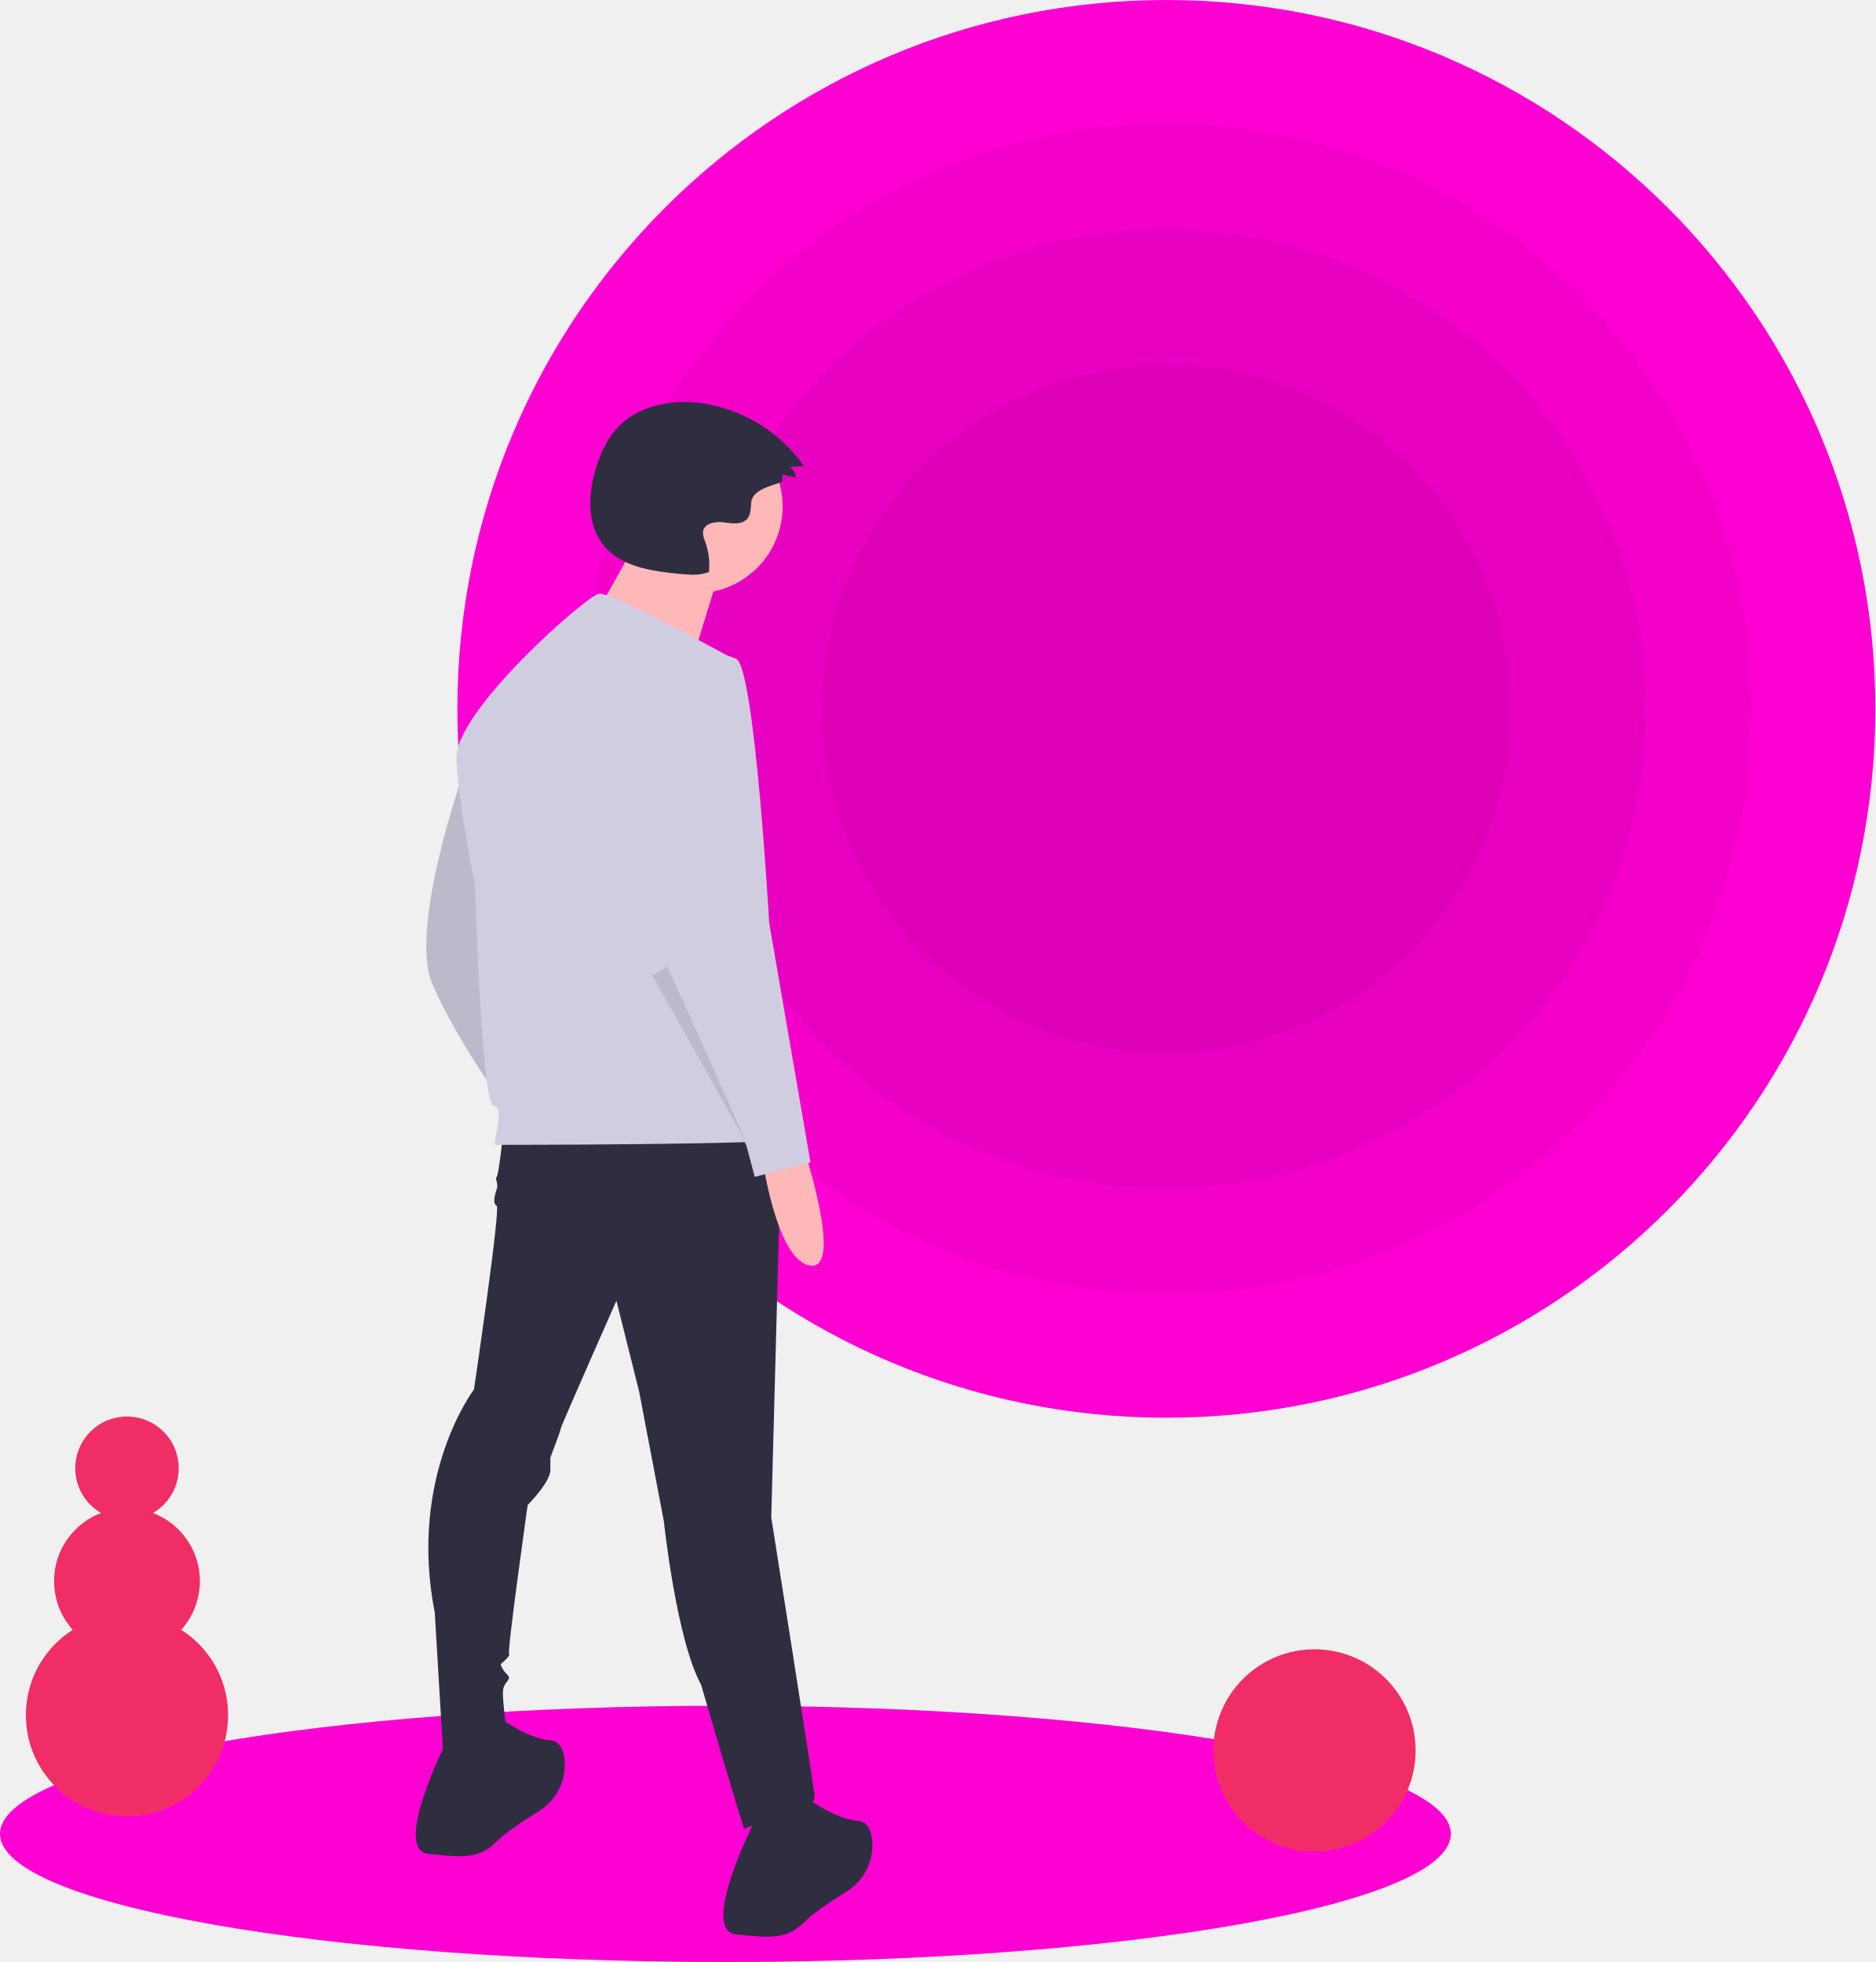
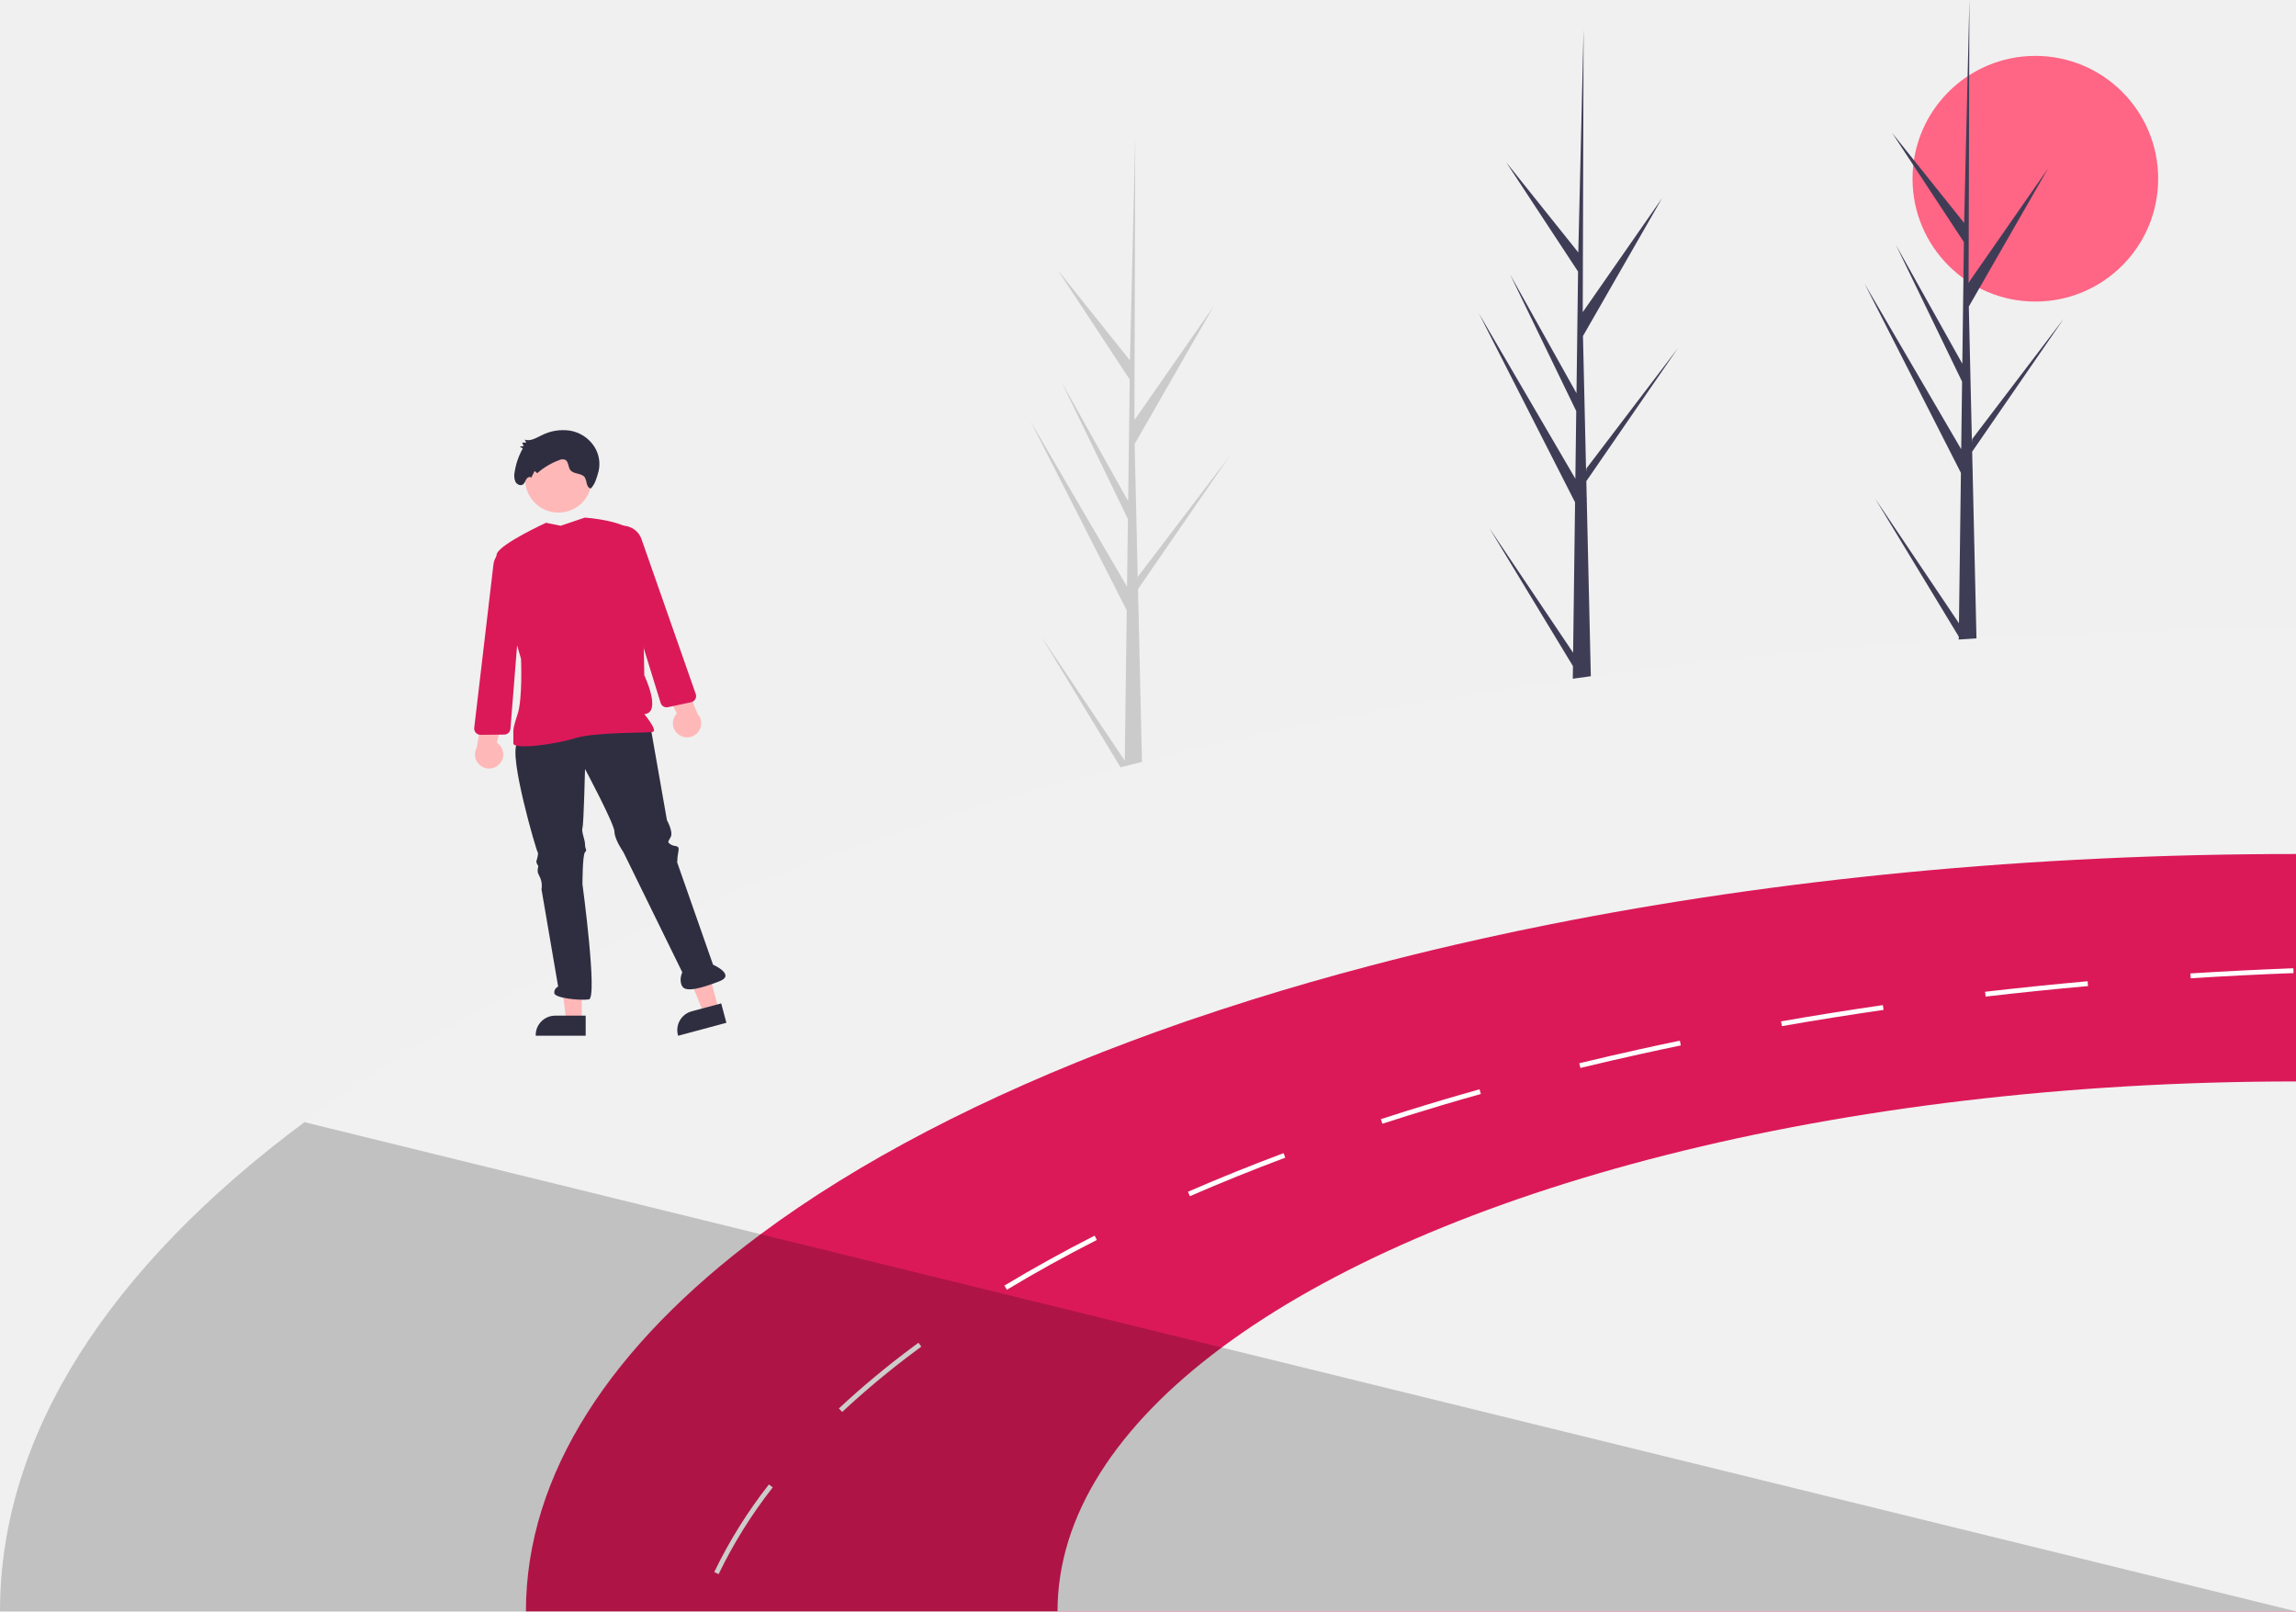
- <svg xmlns="http://www.w3.org/2000/svg" data-name="Layer 1" width="797.5" height="834.5" viewBox="0 0 797.5 834.5">
-   <ellipse cx="308.5" cy="780" rx="308.5" ry="54.5" fill="#FF00D3" />
-   <circle cx="496" cy="301.5" r="301.5" fill="#FF00D3" />
-   <circle cx="496" cy="301.5" r="248.898" opacity="0.05" />
-   <circle cx="496" cy="301.5" r="203.994" opacity="0.05" />
-   <circle cx="496" cy="301.5" r="146.26" opacity="0.05" />
-   <path d="M398.42,361.232s-23.704,66.722-13.169,90.426,27.216,46.53,27.216,46.53S406.322,365.622,398.42,361.232Z" transform="translate(-201.25 -32.75)" fill="#d0cde1" />
-   <path d="M398.42,361.232s-23.704,66.722-13.169,90.426,27.216,46.53,27.216,46.53S406.322,365.622,398.42,361.232Z" transform="translate(-201.25 -32.75)" opacity="0.1" />
-   <path d="M415.101,515.747s-1.756,16.681-2.634,17.558.878,2.634,0,5.268-1.756,6.145,0,7.023-9.657,78.135-9.657,78.135-28.094,36.873-16.681,94.816l3.512,58.821s27.216,1.756,27.216-7.901c0,0-1.756-11.413-1.756-16.681s4.39-5.268,1.756-7.901-2.634-4.39-2.634-4.39,4.39-3.512,3.512-4.39,7.901-63.211,7.901-63.211,9.657-9.657,9.657-14.925v-5.268s4.39-11.413,4.39-12.291,23.704-54.431,23.704-54.431l9.657,38.629,10.535,55.309s5.268,50.042,15.803,69.356c0,0,18.436,63.211,18.436,61.455s30.727-6.145,29.849-14.047-18.436-118.52-18.436-118.52L533.621,513.991Z" transform="translate(-201.25 -32.75)" fill="#2f2e41" />
-   <path d="M391.397,772.978s-23.704,46.53-7.901,48.286,21.948,1.756,28.971-5.268c3.84-3.84,11.615-8.991,17.876-12.873a23.117,23.117,0,0,0,10.969-21.982c-.463-4.295-2.068-7.834-6.019-8.164-10.535-.878-22.826-10.535-22.826-10.535Z" transform="translate(-201.25 -32.75)" fill="#2f2e41" />
-   <path d="M522.208,807.217s-23.704,46.53-7.901,48.286,21.948,1.756,28.971-5.268c3.84-3.84,11.615-8.991,17.876-12.873a23.117,23.117,0,0,0,10.969-21.982c-.463-4.295-2.068-7.834-6.019-8.164-10.535-.878-22.826-10.535-22.826-10.535Z" transform="translate(-201.25 -32.75)" fill="#2f2e41" />
-   <circle cx="295.905" cy="215.433" r="36.905" fill="#ffb8b8" />
-   <path d="M473.43,260.308S447.07,308.812,444.961,308.812,492.41,324.628,492.41,324.628s13.707-46.394,15.816-50.612Z" transform="translate(-201.25 -32.75)" fill="#ffb8b8" />
-   <path d="M513.867,313.385s-52.675-28.971-57.943-28.094-61.455,50.042-60.577,70.234,7.901,53.553,7.901,53.553,2.634,93.06,7.901,93.938-.878,16.681.878,16.681,122.909,0,123.787-2.634S513.867,313.385,513.867,313.385Z" transform="translate(-201.25 -32.75)" fill="#d0cde1" />
-   <path d="M543.278,521.892s16.681,50.92,2.634,49.164-20.192-43.896-20.192-43.896Z" transform="translate(-201.25 -32.75)" fill="#ffb8b8" />
-   <path d="M498.504,310.313s-32.483,7.023-27.216,50.92,14.925,87.792,14.925,87.792l32.483,71.112,3.512,13.169,23.704-6.145L528.353,425.321s-6.145-108.863-14.047-112.374A34,34,0,0,0,498.504,310.313Z" transform="translate(-201.25 -32.75)" fill="#d0cde1" />
-   <polygon points="277.5 414.958 317.885 486.947 283.86 411.09 277.5 414.958" opacity="0.1" />
-   <path d="M533.896,237.316l.122-2.82,5.61,1.396a6.27,6.27,0,0,0-2.514-4.615l5.976-.334a64.477,64.477,0,0,0-43.124-26.651c-12.926-1.873-27.318.838-36.182,10.43-4.299,4.653-7.001,10.57-8.922,16.607-3.539,11.118-4.26,24.372,3.12,33.409,7.501,9.185,20.602,10.984,32.406,12.121,4.153.4,8.506.772,12.355-.839a29.721,29.721,0,0,0-1.654-13.037,8.687,8.687,0,0,1-.879-4.152c.525-3.512,5.209-4.396,8.728-3.922s7.75,1.2,10.062-1.494c1.593-1.856,1.499-4.559,1.71-6.996C521.282,239.785,533.836,238.707,533.896,237.316Z" transform="translate(-201.25 -32.75)" fill="#2f2e41" />
-   <circle cx="559" cy="744.5" r="43" fill="#F02E65" />
-   <circle cx="54" cy="729.5" r="43" fill="#F02E65" />
-   <circle cx="54" cy="672.5" r="31" fill="#F02E65" />
-   <circle cx="54" cy="624.5" r="22" fill="#F02E65" />
+ <svg xmlns="http://www.w3.org/2000/svg" data-name="Layer 1" width="888" height="623.128" viewBox="0 0 888 623.128">
+   <circle cx="787.191" cy="69.115" r="47.5" fill="#ff6584" />
+   <path d="M765.174,332.688l-37.216-73.073,37.329,63.948.339-26.155L740.052,244.586l25.669,45.907.609-47.038-27.803-42.275L766.421,236.058l2.032-85.865.01-.357.001.363-.32,108.947,30.694-44.103L768.231,268.384l1.212,52.587.126-1.39,35.394-46.526-35.436,51.449.154,6.577.059.104-.044.537,1.605,69.602q-3.475.145-7.018.118l.068-5.415L732.058,342.73l32.358,48.12Z" transform="translate(-156 -138.4358)" fill="#3f3d56" />
+   <path d="M591.779,374.439l-37.216-73.073,37.329,63.948.339-26.155-25.574-52.823,25.669,45.907.609-47.038-27.803-42.275,27.895,34.878,2.032-85.865.01-.357.001.363-.32,108.947L625.443,256.794l-30.607,53.341,1.212,52.587.126-1.39,35.394-46.526-35.436,51.449.154,6.577.059.104-.044.537,1.605,69.602q-3.475.145-7.018.118l.068-5.415-32.292-53.296,32.358,48.12Z" transform="translate(-156 -138.4358)" fill="#cbcbcb" />
+   <path d="M914.401,321.288l-37.216-73.073L914.514,312.163l.339-26.155-25.575-52.823,25.669,45.907.609-47.038L887.753,189.779l27.895,34.878,2.032-85.865.01-.357.001.363-.32,108.947,30.694-44.103L917.457,256.983l1.212,52.587.126-1.39L954.189,261.654l-35.436,51.449.154,6.577.059.104-.044.537,1.605,69.602q-3.475.145-7.018.118l.068-5.415-32.292-53.297,32.358,48.12Z" transform="translate(-156 -138.4358)" fill="#3f3d56" />
+   <path d="M273.742,572.389a597.577,597.577,0,0,1,68.046-43.389c66.099-36.474,147.386-67.662,239.797-91.822q9.526-2.498,19.21-4.884,20.567-5.09,41.817-9.694,5.249-1.132,10.527-2.255,29.573-6.218,60.326-11.481c.412-.075.823-.14,1.244-.206q7.219-1.249,14.504-2.414c97.034-15.767,202.191-24.441,312.054-24.572.908-.009,1.825-.009,2.732-.009v379.903H156C156,692.686,198.837,628.093,273.742,572.389Z" transform="translate(-156 -138.4358)" fill="#f1f1f1" />
+   <path d="M450.182,615.723c37.841-28.137,86.292-53.336,143.025-74.586q9.446-3.551,19.201-6.934c.908-.318,1.825-.636,2.742-.954q12.422-4.267,25.321-8.309,21.798-6.812,44.83-12.876,16.487-4.356,33.555-8.3,5.483-1.282,11.013-2.489,12.571-2.798,25.442-5.352C843.035,478.443,940.855,468.683,1044,468.683V761.564H359.407C359.407,708.462,392.438,658.663,450.182,615.723Z" transform="translate(-156 -138.4358)" fill="#db1959" />
+   <path d="M432.234,746.368l1.694.805a183.172,183.172,0,0,1,20.941-33.546l-1.478-1.151A185.611,185.611,0,0,0,432.234,746.368Zm48.199-63.274,1.282,1.366a335.313,335.313,0,0,1,28.914-24.011c.561-.421,1.132-.842,1.703-1.263l-1.114-1.506c-.571.421-1.142.842-1.712,1.273A338.727,338.727,0,0,0,480.434,683.095ZM544.465,635.588l.964,1.6c10.911-6.587,22.616-13.063,34.781-19.248l-.852-1.675C567.156,622.479,555.413,628.982,544.465,635.588Zm70.993-36.287.739,1.712c11.818-5.137,24.235-10.153,36.886-14.897l-.655-1.75C639.74,589.12,627.304,594.145,615.458,599.301Zm74.614-28.081.571,1.778c3.312-1.076,6.634-2.133,9.993-3.191,9.151-2.854,18.602-5.661,28.1-8.319l-.505-1.806c-9.516,2.667-18.986,5.474-28.156,8.347Q695.041,569.606,690.073,571.22Zm88.454-24.385c-3.921.898-7.869,1.834-11.725,2.77l.44,1.815c3.855-.926,7.795-1.862,11.715-2.77,3.715-.861,7.411-1.703,10.995-2.48,5.343-1.188,10.77-2.358,16.122-3.462l-.374-1.834c-5.371,1.113-10.798,2.274-16.151,3.462-3.584.786-7.299,1.628-11.023,2.498Zm66.324-13.427.328,1.843c12.885-2.255,26.116-4.37,39.31-6.279l-.271-1.853C871.004,529.037,857.763,531.152,844.85,533.407Zm78.9-11.444.215,1.862c13.044-1.516,26.369-2.882,39.609-4.07l-.168-1.862C950.156,519.081,936.813,520.447,923.75,521.963Zm79.415-7.093.112,1.871c13.138-.833,26.518-1.506,39.768-2.002l-.066-1.871C1029.702,513.373,1016.312,514.047,1003.165,514.87Z" transform="translate(-156 -138.4358)" fill="#fff" />
+   <path d="M628.521,659.524C711.201,598.037,866.306,556.641,1044,556.641V761.564H565.004C565.004,724.416,588.116,689.57,628.521,659.524Z" transform="translate(-156 -138.4358)" fill="#f1f1f1" />
+   <path d="M273.742,572.389l176.44,43.333,178.339,43.801L1044,761.564H156C156,692.686,198.837,628.093,273.742,572.389Z" transform="translate(-156 -138.4358)" opacity="0.2" style="isolation:isolate" />
+   <polygon points="224.992 394.724 218.997 394.723 216.144 371.598 224.993 371.598 224.992 394.724" fill="#ffb7b7" />
+   <path d="M382.521,538.971l-19.332-.001v-.245a7.525,7.525,0,0,1,7.525-7.525h0l11.808 0Z" transform="translate(-156 -138.4358)" fill="#2f2e41" />
+   <polygon points="277.959 390.307 272.168 391.862 263.417 370.266 271.964 367.972 277.959 390.307" fill="#ffb7b7" />
+   <path d="M436.942,533.96l-18.671,5.012-.063-.236a7.525,7.525,0,0,1,5.316-9.218l0-0,11.404-3.061Z" transform="translate(-156 -138.4358)" fill="#2f2e41" />
+   <path d="M356.026,425.91c-3.465,4.455,7.426,41.584,7.921,42.079s-.495,3.465-.495,3.465a2.444,2.444,0,0,0,.495,1.485c.495.495,0,.99,0,1.98s0,.99.99,2.97a7.877,7.877,0,0,1,.495,4.455l6.436,37.623a2.47,2.47,0,0,0-1.485,2.475c0,1.98,9.901,2.97,13.366,2.475s-2.475-44.554-2.475-44.554,0-11.386.99-12.376,0-.99,0-2.97-1.485-4.95-.99-6.436.99-22.772.99-22.772,11.386,21.287,11.386,24.257,3.465,7.921,3.465,7.921l22.772,46.455s-1.485,2.97,0,5.445,7.921.495,14.356-1.98-2.475-6.436-2.475-6.436l-13.861-39.524a25.265,25.265,0,0,1,.495-4.455c.495-2.475-1.485-1.485-2.97-2.475s-.99-.99,0-2.97-1.485-6.436-1.485-6.436l-6.436-36.633S359.491,421.455,356.026,425.91Z" transform="translate(-156 -138.4358)" fill="#2f2e41" />
+   <circle cx="215.976" cy="185.368" r="12.871" fill="#ffb8b8" />
+   <path d="M367.189,340.598s-17.559,8.046-19.044,12.006,9.366,40.633,9.366,40.633.658,15.42-1.322,21.36-1.649,6.857-1.649,6.857v4.455c0,2.475,15.841.495,23.762-1.98s28.218-1.98,30.198-2.475-3.311-6.857-3.311-6.857c6.931-.495,0-15,0-15s-.709-46.954-2.689-53.389-20.311-7.611-20.311-7.611l-9.332,3.155Z" transform="translate(-156 -138.4358)" fill="#db1959" />
+   <path d="M387.568,320.416a12.535,12.535,0,0,0-1.753-9.334,13.944,13.944,0,0,0-9.432-6.127,18.356,18.356,0,0,0-11.032,1.868c-2.054,1.008-4.277,2.36-6.427,1.621l.632,1.134-1.6.019.584,1.326-1.527.218,1.181.709a27.096,27.096,0,0,0-3.143,9.07,6.239,6.239,0,0,0,.282,3.783c.578,1.13,2.07,1.79,3.024,1.011.599-.489.803-1.347,1.223-2.018s1.386-1.139,1.886-.535l1.291-2.581,1.034.842a26.885,26.885,0,0,1,8.473-5.046,2.805,2.805,0,0,1,2.46-.067c1.154.739.987,2.631,1.786,3.792,1.3,1.889,4.5,1.105,5.73,3.046a8.569,8.569,0,0,1,.725,2.436c.22.824.75,1.691,1.545,1.744C386.189,325.598,386.829,323.2,387.568,320.416Z" transform="translate(-156 -138.4358)" fill="#2f2e41" />
+   <path d="M418.635,422.628a5.43,5.43,0,0,1-.848-8.283L409.132,397.098l9.958,1.179,6.693,16.197a5.459,5.459,0,0,1-7.147,8.154Z" transform="translate(-156 -138.4358)" fill="#ffb8b8" />
+   <path d="M411.505,410.249l-10.09-32.663-11.516-24.971a7.662,7.662,0,0,1,5.492-10.729h0a7.703,7.703,0,0,1,8.696,4.987l21.001,59.943a2.43,2.43,0,0,1-1.786,3.18l-8.967,1.912a2.484,2.484,0,0,1-.517.055A2.416,2.416,0,0,1,411.505,410.249Z" transform="translate(-156 -138.4358)" fill="#db1959" />
+   <path d="M349.158,433.907a5.43,5.43,0,0,0-.98-8.269l4.684-18.719-9.461,3.323-2.998,17.267a5.459,5.459,0,0,0,8.754,6.398Z" transform="translate(-156 -138.4358)" fill="#ffb8b8" />
+   <path d="M351.534,422.448a2.484,2.484,0,0,1-.517.059l-9.168.09a2.43,2.43,0,0,1-2.437-2.714l7.419-63.08a7.703,7.703,0,0,1,7.399-6.764h0a7.662,7.662,0,0,1,7.7,9.272l-5.791,26.882-2.722,34.077A2.416,2.416,0,0,1,351.534,422.448Z" transform="translate(-156 -138.4358)" fill="#db1959" />
</svg>
